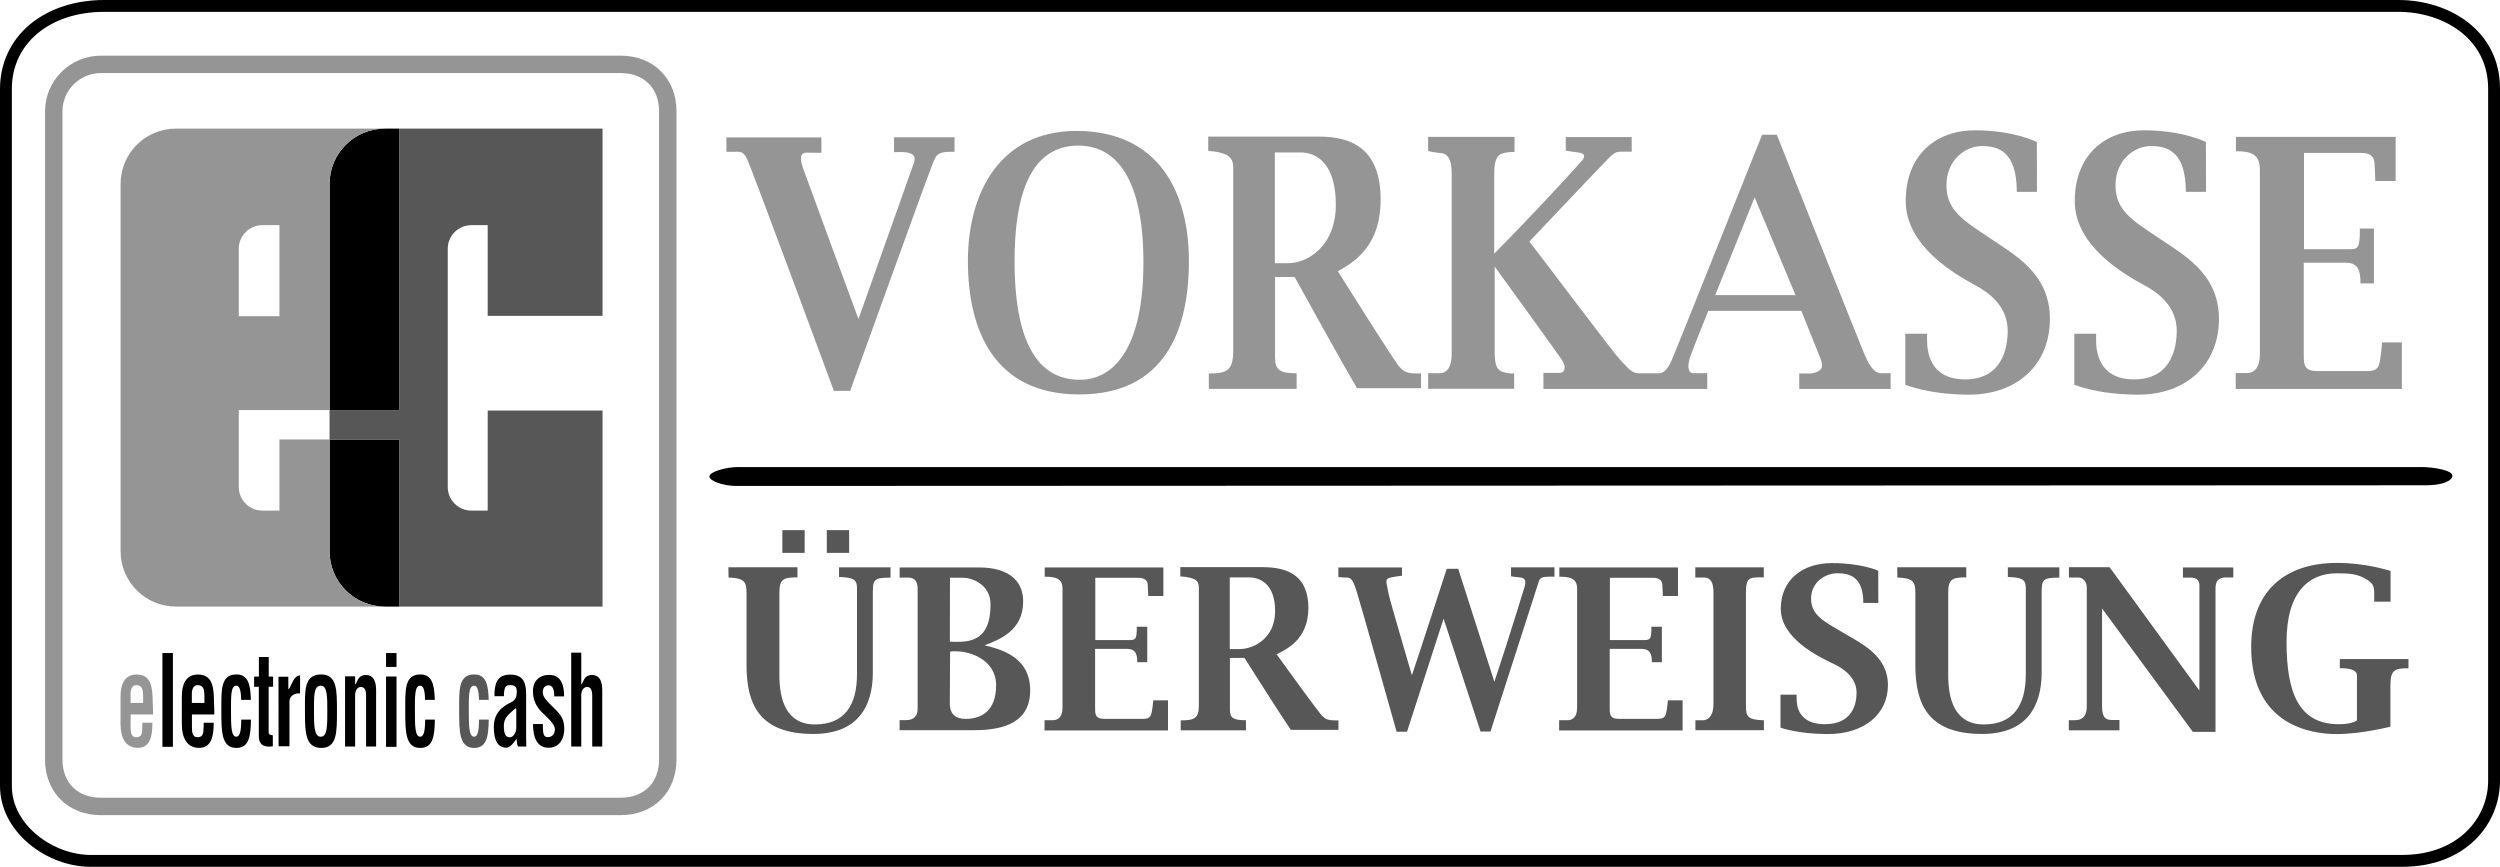
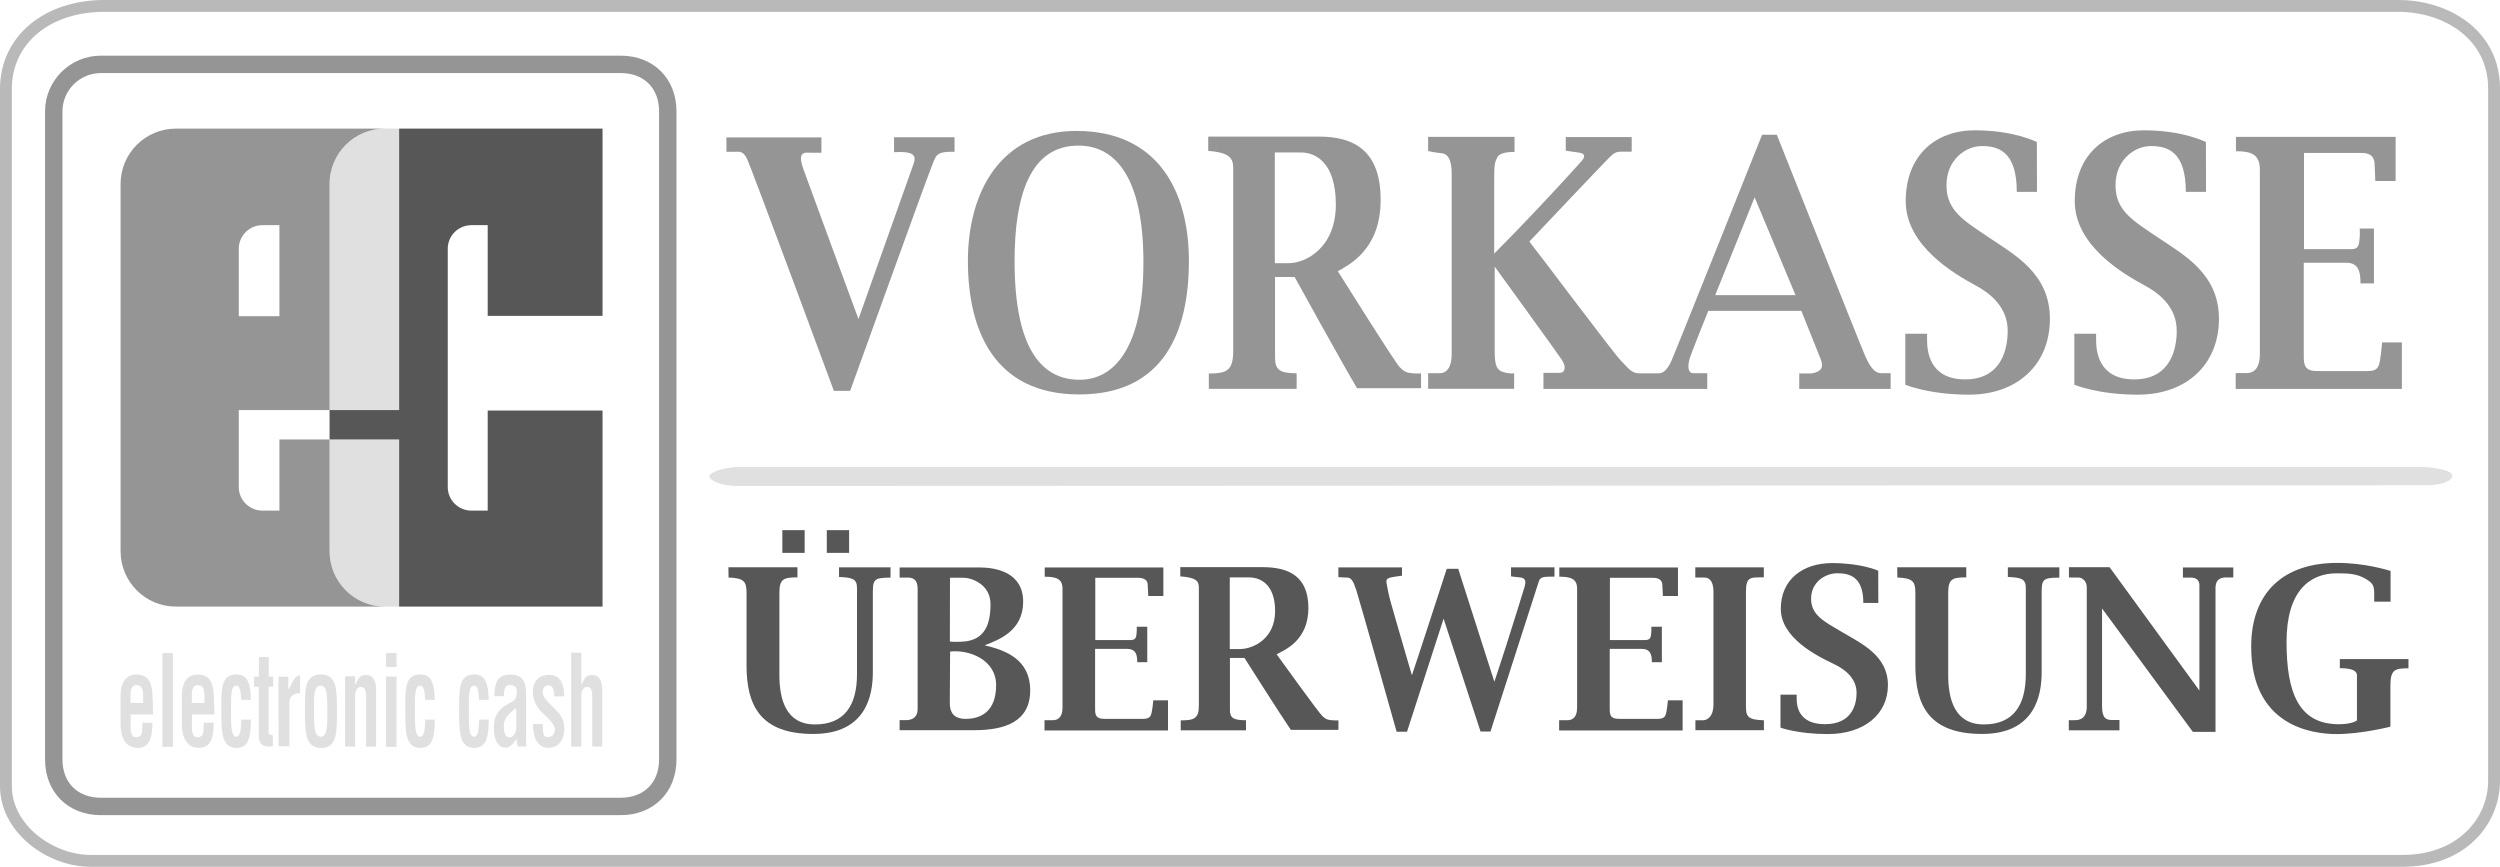
<svg xmlns="http://www.w3.org/2000/svg" version="1.1" id="Layer_1" x="0px" y="0px" width="1686.708px" height="584.813px" viewBox="0 0 1686.708 584.813" enable-background="new 0 0 1686.708 584.813" xml:space="preserve">
  <path display="none" fill="#F2F3F6" d="M1682.708,1360.767c0,28.121-22.379,54.075-62.016,54.075H61.225  C33.2,1414.842,4,1392.731,4,1364.331V893.967c0-33.121,27.942-55.917,66.291-55.917h1547.86c31.432,0,64.557,18.75,64.557,55.75  V1360.767z" />
  <g>
    <g>
-       <path fill="#959595" d="M495.081,102.407c3.813,0,6.057-0.773,8.749,4.38c2.691,5.153,58.763,156.906,58.763,156.906h10.991    c0,0,51.362-142.476,54.727-150.723c3.365-8.244,2.692-10.819,15.7-10.563v-9.79h-40.822c0,0,0,3.605,0,10.048    c13.01-0.773,15.252,2.062,13.235,7.729c-2.019,5.668-37.233,104.861-37.233,104.861s-32.517-88.224-37.134-101.06    c-4.617-12.836,1.458-11.164,5.103-11.164c3.644,0,7.042,0,7.042,0V92.708h-64.126l0.074,9.696    C490.147,102.407,491.268,102.407,495.081,102.407z" />
-       <path fill="#959595" d="M728.117,266.118c57.329,0,74.013-42.667,74.013-89.972c0-47.304-20.993-87.807-75.898-87.807    c-51.137,0-73.208,41.124-73.208,87.807C653.025,222.832,670.789,266.118,728.117,266.118z M727.579,98.234    c26.108,0,43.87,23.188,43.87,78.84c0,55.648-18.571,79.146-43.063,79.146c-24.49,0-43.87-19.166-43.87-80.076    C684.515,131.934,695.011,98.234,727.579,98.234z" />
-       <path fill="#959595" d="M832.035,113.708c0,6.821,0,109.295,0,122.782c0,13.488-4.184,15.503-16.465,15.503v10.387h59.245    c0,0,0-4.651,0-10.542c-11.2,0-14.574-2.167-14.574-10.696c0-8.528,0-54.261,0-54.261h13.224c0,0,32.119,58.291,42.106,75.034    h43.185c0,0,0-4.961,0-9.922c-9.985,0.156-11.198-1.085-14.438-4.343c-3.24-3.254-36.98-57.207-41.701-64.646    c7.691-4.496,28.88-14.575,28.88-48.217c0-33.642-18.485-42.631-41.564-42.631c-23.076,0-74.765,0-74.765,0v9.613    C830.011,103.011,832.035,106.886,832.035,113.708z M860.106,102.857c0,0,7.962,0,17.544,0c9.581,0,23.616,6.354,23.616,35.191    c0,28.834-19.974,39.528-31.984,39.528c-6.073,0-9.176,0-9.176,0V102.857z" />
-       <path fill="#959595" d="M1021.569,251.876c0,0-2.691,0.58-7.654-0.966c-4.963-1.546-5.468-6.569-5.468-14.687    c0-8.115,0-56.331,0-56.331s43.399,59.81,45.17,62.708c1.763,2.899,2.352,4.541,1.932,6.376c-0.419,1.836-1.092,2.609-4.372,2.609    s-9.842,0-9.842,0v10.821h110.519V251.78c0,0-5.975,0-9.508,0c-3.53,0-4.119-4.832-1.936-11.208    c1.583-4.604,12.114-30.82,12.114-30.82h62.828c0,0,10.008,25.119,11.773,29.371c1.767,4.252,2.524,6.185,1.935,8.792    c-0.588,2.61-5.383,4.058-7.735,4.058c-2.355,0-7.403,0-7.403,0v10.435h61.654V251.78c0,0-2.86,0-6.478,0    s-6.896-2.996-10.596-11.401c-3.701-8.404-59.716-149.47-59.716-149.47h-9.927c0,0-58.536,146.764-61.228,152.658    c-2.691,5.894-5.471,8.309-8.58,8.309c-3.112,0-7.904,0-13.207,0c-5.3,0-7.57-3.963-12.194-8.502    c-4.63-4.543-55.513-72.565-61.822-80.388c0,0,51.474-54.396,54.42-57.198c2.944-2.801,4.457-3.478,7.822-3.478    c3.363,0,6.813,0,6.813,0v-9.855h-44.495v9.182c0,0,4.631,0.827,8.496,1.256c4.859,0.538,4.541,2.899,2.523,5.411    c-1.036,1.287-15.11,16.724-29.339,31.813c-13.554,14.375-27.249,28.398-29.96,30.988c0,0,0-40.482,0-50.53    c0-10.048,0.505-11.307,2.188-14.592c1.683-3.286,8.664-3.479,11.524-3.479V92.359h-58.288v9.564c0,0,5.111,1.137,8.495,1.353    c4.543,0.292,7.401,3.77,7.401,13.913c0,10.146,0,110.338,0,121.449c0,11.115-4.794,13.141-7.823,13.141c-3.024,0-8.07,0-8.07,0    v10.534h58.032V251.876L1021.569,251.876z M1183.813,133.133l27.588,65.99h-54.165L1183.813,133.133z" />
-       <path fill="#959595" d="M1383.037,215.128c0-30.661-23.941-43.255-40.931-54.751c-16.99-11.499-28.851-18.068-28.851-35.363    c0-17.294,12.954-26.471,23.803-26.471c10.852,0,23.637,3.285,23.637,30.916h13.625l-0.086-33.62c0,0-15.139-7.922-41.887-7.922    c-26.741,0-46.591,17.197-46.591,47.726c0,30.531,33.357,49.469,47.601,57.197c14.242,7.73,21.195,18.037,21.195,30.403    c0,12.368-4.262,32.722-28.706,32.722c-24.446,0-25.679-19.581-25.679-26.667v-4.122h-14.692v34.396c0,0,15.813,6.7,42.95,6.7    C1361.281,266.271,1383.037,245.788,1383.037,215.128z" />
-       <path fill="#959595" d="M1497.088,215.128c0-30.661-23.942-43.255-40.935-54.751c-16.989-11.499-28.847-18.068-28.847-35.363    c0-17.294,12.952-26.471,23.802-26.471c10.852,0,23.639,3.285,23.639,30.916h13.625l-0.085-33.62c0,0-15.139-7.922-41.886-7.922    s-46.597,17.197-46.597,47.726c0,30.531,33.364,49.469,47.606,57.197c14.242,7.73,21.194,18.037,21.194,30.403    c0,12.368-4.261,32.722-28.708,32.722c-24.449,0-25.683-19.581-25.683-26.667v-4.122h-14.691v34.396c0,0,15.814,6.7,42.953,6.7    C1475.333,266.271,1497.088,245.788,1497.088,215.128z" />
-       <path fill="#959595" d="M1620.503,231.007h-13.375c0,0-0.42,6.183-1.262,11.401c-0.841,5.216-1.77,7.922-8.24,7.922    c-6.48,0-25.233,0-34.654,0c-9.42,0-8.664-5.796-8.664-13.626c0-7.826,0-59.42,0-59.42s20.44,0,28.763,0    c8.328,0,9.506,6.184,9.506,13.913h9.084v-37.005h-9.589c0,0,0.337,4.156-0.337,9.182c-0.673,5.025-3.786,4.735-6.729,4.735    c-2.944,0-30.529,0-30.529,0v-64.925c0,0,32.97,0,39.025,0c6.057,0,8.412,2.996,8.577,7.151c0.168,4.154,0.504,9.951,0.504,11.784    h13.712V92.362h-107.742v9.662c10.347,0,16.148,2.126,16.148,12.464c0,10.341,0,113.43,0,124.348    c0,10.92-5.216,12.853-8.578,12.853c-3.364,0-6.056,0-7.738,0v10.725H1620.5v-31.402h0.003V231.007z" />
+       <path fill="#959595" d="M495.081,102.406c3.813,0,6.057-0.772,8.749,4.381c2.69,5.152,58.763,156.905,58.763,156.905h10.991    c0,0,51.362-142.476,54.728-150.723c3.364-8.244,2.691-10.819,15.699-10.563v-9.789h-40.821c0,0,0,3.604,0,10.048    c13.01-0.773,15.252,2.062,13.234,7.729c-2.019,5.668-37.232,104.861-37.232,104.861s-32.518-88.225-37.135-101.061    c-4.616-12.836,1.458-11.164,5.104-11.164c3.644,0,7.042,0,7.042,0V92.708h-64.126l0.074,9.695    C490.147,102.406,491.268,102.406,495.081,102.406z" />
+       <path fill="#959595" d="M728.117,266.118c57.329,0,74.013-42.667,74.013-89.973c0-47.304-20.993-87.807-75.897-87.807    c-51.138,0-73.208,41.124-73.208,87.807C653.025,222.832,670.789,266.118,728.117,266.118z M727.579,98.234    c26.107,0,43.87,23.188,43.87,78.84c0,55.648-18.571,79.146-43.063,79.146c-24.49,0-43.87-19.166-43.87-80.076    C684.515,131.934,695.011,98.234,727.579,98.234z" />
+       <path fill="#959595" d="M832.035,113.708c0,6.82,0,109.295,0,122.781c0,13.488-4.185,15.504-16.465,15.504v10.387h59.245    c0,0,0-4.651,0-10.542c-11.199,0-14.574-2.167-14.574-10.696c0-8.528,0-54.261,0-54.261h13.225c0,0,32.119,58.291,42.105,75.034    h43.186c0,0,0-4.961,0-9.922c-9.986,0.155-11.199-1.085-14.438-4.344c-3.24-3.254-36.98-57.207-41.701-64.646    c7.689-4.496,28.879-14.575,28.879-48.217c0-33.643-18.484-42.632-41.564-42.632c-23.074,0-74.764,0-74.764,0v9.613    C830.011,103.011,832.035,106.886,832.035,113.708z M860.106,102.857c0,0,7.963,0,17.545,0c9.58,0,23.615,6.354,23.615,35.191    c0,28.834-19.975,39.528-31.984,39.528c-6.072,0-9.176,0-9.176,0V102.857z" />
+       <path fill="#959595" d="M1021.569,251.876c0,0-2.691,0.58-7.654-0.966c-4.963-1.547-5.467-6.569-5.467-14.688    c0-8.115,0-56.331,0-56.331s43.398,59.811,45.17,62.708c1.762,2.899,2.352,4.541,1.932,6.376c-0.42,1.836-1.092,2.609-4.373,2.609    c-3.279,0-9.842,0-9.842,0v10.82h110.52V251.78c0,0-5.975,0-9.508,0c-3.531,0-4.119-4.832-1.936-11.208    c1.582-4.604,12.113-30.819,12.113-30.819h62.828c0,0,10.008,25.119,11.773,29.371s2.523,6.185,1.934,8.792    c-0.588,2.609-5.383,4.058-7.734,4.058c-2.355,0-7.402,0-7.402,0v10.435h61.654V251.78c0,0-2.861,0-6.479,0    c-3.619,0-6.896-2.995-10.596-11.4c-3.701-8.404-59.717-149.47-59.717-149.47h-9.926c0,0-58.537,146.764-61.229,152.657    c-2.691,5.895-5.471,8.31-8.58,8.31c-3.111,0-7.904,0-13.207,0c-5.301,0-7.57-3.963-12.193-8.502    c-4.631-4.543-55.514-72.565-61.822-80.389c0,0,51.473-54.396,54.42-57.197c2.943-2.802,4.457-3.479,7.822-3.479    c3.363,0,6.813,0,6.813,0v-9.854h-44.496v9.182c0,0,4.633,0.827,8.496,1.256c4.859,0.538,4.541,2.899,2.523,5.411    c-1.035,1.287-15.109,16.724-29.338,31.813c-13.555,14.375-27.25,28.397-29.961,30.987c0,0,0-40.481,0-50.529    c0-10.049,0.506-11.308,2.188-14.593c1.684-3.286,8.664-3.479,11.525-3.479V92.359h-58.289v9.564c0,0,5.111,1.137,8.496,1.353    c4.543,0.292,7.4,3.771,7.4,13.913c0,10.146,0,110.338,0,121.449c0,11.115-4.795,13.141-7.822,13.141c-3.025,0-8.07,0-8.07,0    v10.534h58.031v-10.437H1021.569z M1183.813,133.133l27.588,65.99h-54.164L1183.813,133.133z" />
+       <path fill="#959595" d="M1383.038,215.128c0-30.661-23.941-43.255-40.932-54.751c-16.99-11.499-28.852-18.068-28.852-35.363    c0-17.294,12.955-26.471,23.803-26.471c10.854,0,23.639,3.285,23.639,30.916h13.625l-0.088-33.62c0,0-15.139-7.922-41.887-7.922    c-26.74,0-46.59,17.196-46.59,47.726c0,30.531,33.357,49.469,47.6,57.197c14.242,7.729,21.195,18.037,21.195,30.403    c0,12.367-4.262,32.722-28.705,32.722c-24.447,0-25.68-19.581-25.68-26.667v-4.122h-14.691v34.396c0,0,15.813,6.7,42.949,6.7    C1361.282,266.271,1383.038,245.788,1383.038,215.128z" />
+       <path fill="#959595" d="M1497.088,215.128c0-30.661-23.943-43.255-40.936-54.751c-16.988-11.499-28.848-18.068-28.848-35.363    c0-17.294,12.953-26.471,23.803-26.471c10.852,0,23.639,3.285,23.639,30.916h13.625l-0.084-33.62c0,0-15.141-7.922-41.887-7.922    s-46.598,17.196-46.598,47.726c0,30.531,33.365,49.469,47.607,57.197c14.24,7.729,21.193,18.037,21.193,30.403    c0,12.367-4.262,32.722-28.709,32.722s-25.682-19.581-25.682-26.667v-4.122h-14.691v34.396c0,0,15.814,6.7,42.953,6.7    C1475.333,266.271,1497.088,245.788,1497.088,215.128z" />
+       <path fill="#959595" d="M1620.502,231.007h-13.375c0,0-0.42,6.183-1.262,11.401c-0.84,5.216-1.77,7.922-8.24,7.922    c-6.479,0-25.232,0-34.654,0c-9.42,0-8.664-5.796-8.664-13.626c0-7.826,0-59.42,0-59.42s20.441,0,28.764,0    c8.328,0,9.506,6.184,9.506,13.912h9.084v-37.005h-9.588c0,0,0.336,4.156-0.338,9.183c-0.674,5.024-3.785,4.734-6.729,4.734    c-2.945,0-30.529,0-30.529,0v-64.925c0,0,32.971,0,39.025,0c6.057,0,8.412,2.996,8.576,7.151    c0.168,4.153,0.504,9.951,0.504,11.784h13.713V92.362h-107.742v9.662c10.348,0,16.148,2.126,16.148,12.464    c0,10.342,0,113.431,0,124.349c0,10.92-5.217,12.853-8.578,12.853c-3.365,0-6.057,0-7.738,0v10.726H1620.5v-31.402h0.002V231.007z    " />
    </g>
    <g>
-       <path fill="#575757" d="M892.278,483.221c-2.406-2.106-27.477-37.001-30.984-41.813c5.717-2.908,21.459-9.428,21.459-31.187    s-13.738-27.575-30.883-27.575c-17.147,0-55.55,0-55.55,0v6.22c11.028,0.802,12.532,3.309,12.532,7.721s0,70.689,0,79.415    c0,8.724-3.106,10.025-12.231,10.025v6.718h44.019c0,0,0-3.008,0-6.816c-8.32,0-10.829-1.404-10.829-6.919    c0-5.517,0-35.095,0-35.095h9.827c0,0,23.866,37.7,31.286,48.529h32.086c0,0,0-3.209,0-6.417    C895.586,486.128,894.684,485.324,892.278,483.221z M836.527,437.897c-4.514,0-6.818,0-6.818,0v-48.331c0,0,5.916,0,13.035,0    c7.12,0,17.547,4.111,17.547,22.764C860.292,430.979,845.452,437.897,836.527,437.897z" />
+       <path fill="#575757" d="M892.278,483.221c-2.406-2.106-27.477-37.001-30.984-41.813c5.717-2.907,21.459-9.428,21.459-31.187    s-13.738-27.575-30.883-27.575c-17.147,0-55.549,0-55.549,0v6.221c11.027,0.802,12.531,3.309,12.531,7.721s0,70.688,0,79.415    c0,8.724-3.105,10.024-12.23,10.024v6.718h44.019c0,0,0-3.008,0-6.815c-8.319,0-10.829-1.404-10.829-6.919    c0-5.518,0-35.096,0-35.096h9.827c0,0,23.867,37.7,31.287,48.529h32.086c0,0,0-3.209,0-6.417    C895.586,486.128,894.684,485.323,892.278,483.221z M836.527,437.897c-4.515,0-6.818,0-6.818,0v-48.331c0,0,5.916,0,13.035,0    c7.12,0,17.547,4.111,17.547,22.765C860.292,430.979,845.452,437.897,836.527,437.897z" />
      <path fill="#575757" d="M1243.34,426.771c-12.623-7.437-21.434-11.686-21.434-22.872c0-11.186,9.623-17.123,17.686-17.123    s17.561,2.125,17.561,19.998h10.125l-0.064-21.748c0,0-11.25-5.124-31.121-5.124c-19.873,0-34.621,11.124-34.621,30.871    c0,19.748,24.789,31.996,35.371,36.995c10.582,5,15.748,11.666,15.748,19.665s-3.166,21.163-21.332,21.163    c-18.164,0-19.08-12.665-19.08-17.247v-2.667h-10.916v22.248c0,0,11.75,4.332,31.914,4.332c24.412,0,40.578-13.248,40.578-33.079    S1255.963,434.208,1243.34,426.771z" />
-       <path fill="#575757" d="M777.156,479.894c-0.625,3.374-1.313,5.124-6.124,5.124c-4.813,0-18.748,0-25.747,0    c-7,0-6.438-3.749-6.438-8.813c0-5.062,0-38.433,0-38.433s15.188,0,21.373,0c6.188,0,7.063,4,7.063,8.999h6.749v-23.935h-7.124    c0,0,0.25,2.688-0.25,5.937c-0.5,3.25-2.813,3.063-4.999,3.063c-2.188,0-22.687,0-22.687,0v-41.995c0,0,24.497,0,28.997,0    s6.249,1.938,6.374,4.625c0.125,2.687,0.375,6.437,0.375,7.624h10.188v-19.248h-80.054v6.249c7.688,0,12,1.375,12,8.062    c0,6.688,0,73.366,0,80.429s-3.875,8.313-6.375,8.313s-4.5,0-5.75,0v6.938h83.304v-20.311h-9.938    C778.094,472.52,777.781,476.519,777.156,479.894z" />
-       <path fill="#575757" d="M1124.362,479.894c-0.625,3.374-1.313,5.124-6.123,5.124c-4.813,0-18.748,0-25.748,0    c-6.998,0-6.438-3.749-6.438-8.813c0-5.062,0-38.433,0-38.433s15.188,0,21.371,0c6.189,0,7.064,4,7.064,8.999h6.748v-23.935    h-7.123c0,0,0.25,2.688-0.25,5.937c-0.5,3.25-2.814,3.063-5,3.063c-2.189,0-22.686,0-22.686,0v-41.995c0,0,24.496,0,28.996,0    s6.248,1.938,6.373,4.625c0.125,2.687,0.375,6.437,0.375,7.624h10.188v-19.248h-80.055v6.249c7.688,0,11.998,1.375,11.998,8.062    c0,6.688,0,73.366,0,80.429s-3.875,8.313-6.373,8.313c-2.5,0-4.5,0-5.75,0v6.938h83.305v-20.311h-9.938    C1125.299,472.52,1124.987,476.519,1124.362,479.894z" />
+       <path fill="#575757" d="M777.156,479.894c-0.625,3.374-1.313,5.124-6.124,5.124c-4.813,0-18.748,0-25.747,0    c-7,0-6.438-3.749-6.438-8.813c0-5.062,0-38.433,0-38.433s15.188,0,21.373,0c6.188,0,7.063,4,7.063,8.999h6.749v-23.935h-7.124    c0,0,0.25,2.688-0.25,5.937c-0.5,3.25-2.813,3.063-4.999,3.063c-2.188,0-22.688,0-22.688,0v-41.995c0,0,24.497,0,28.997,0    s6.249,1.938,6.374,4.625c0.125,2.687,0.375,6.437,0.375,7.624h10.188v-19.248h-80.055v6.249c7.688,0,12,1.375,12,8.062    c0,6.688,0,73.366,0,80.429c0,7.063-3.875,8.313-6.375,8.313s-4.5,0-5.75,0v6.938h83.305v-20.312h-9.938    C778.094,472.52,777.781,476.519,777.156,479.894z" />
+       <path fill="#575757" d="M1124.362,479.894c-0.625,3.374-1.313,5.124-6.123,5.124c-4.813,0-18.748,0-25.748,0    c-6.998,0-6.438-3.749-6.438-8.813c0-5.062,0-38.433,0-38.433s15.188,0,21.371,0c6.189,0,7.064,4,7.064,8.999h6.748v-23.935    h-7.123c0,0,0.25,2.688-0.25,5.937c-0.5,3.25-2.814,3.063-5,3.063c-2.189,0-22.688,0-22.688,0v-41.995c0,0,24.496,0,28.996,0    s6.248,1.938,6.373,4.625c0.125,2.687,0.375,6.437,0.375,7.624h10.188v-19.248h-80.055v6.249c7.689,0,11.998,1.375,11.998,8.062    c0,6.688,0,73.366,0,80.429c0,7.063-3.875,8.313-6.373,8.313c-2.5,0-4.5,0-5.75,0v6.938h83.305v-20.312h-9.938    C1125.299,472.52,1124.987,476.519,1124.362,479.894z" />
      <rect x="527.831" y="357.68" fill="#575757" width="15.058" height="15.334" />
      <rect x="557.827" y="357.68" fill="#575757" width="15.058" height="15.334" />
-       <path fill="#575757" d="M566.078,389.276c8.937,0.375,12.124,1.25,12.124,7.374s0,36.745,0,58.118    c0,21.372-8.624,33.995-28.372,33.995s-23.985-17.229-23.985-33.317s0-46.049,0-55.405c0-9.358,2.626-10.503,12.188-10.503v-6.802    h-46.59c0,0,0.093,3.757,0.093,6.897c10.284,0.428,12.141,2.57,12.141,10.284c0,7.713,0,22.14,0,48.994    c0,26.854,9.144,46.277,44.994,46.277c35.854,0,40.218-26.282,40.218-41.566c0-15.281,0-42.102,0-52.286    c0-10.188,0.125-11.623,11.938-11.623v-6.938h-34.746C566.078,382.777,566.078,385.714,566.078,389.276z" />
-       <path fill="#575757" d="M664.315,435.396c9.499-3.75,25.995-9.624,25.995-29.496c0-19.873-18.638-23.054-29.433-23.054    s-53.907,0-53.907,0l-0.022,6.847c0,0,1,0,5.749,0s6.416,2.834,6.416,7.833s0,73.657,0,80.74c0,7.082-5.583,7.582-7.666,7.582    s-4.5,0-4.5,0v6.791c0,0,29.371,0,50.369,0c20.997,0,37.745-5.875,37.745-26.872S678.313,438.646,664.315,435.396z     M640.943,389.776c0,0,3.25,0,8.916,0s18.415,4.416,18.415,17.831s-3.667,24.58-19.165,25.33    c-5.742,0.278-8.249-0.083-8.249-0.083L640.943,389.776z M651.442,485.015c-6.374,0-10.624-2.75-10.624-10.749    s0.208-34.662,0.208-34.662c12.707-1.5,31.038,5.416,31.038,22.664C672.064,480.015,661.816,485.015,651.442,485.015z" />
-       <path fill="#575757" d="M1019.459,388.839c0,0,2.436,0.438,6.186,0.75c3.75,0.312,3.939,2.938,3,6.187    c-0.52,1.807-6.701,21.834-12.15,38.901c-4.365,13.667-8.283,25.276-8.283,25.276l-24.371-76.178h-7.75    c0,0-20.559,63.367-23.496,71.803c0,0-5.539-18.726-10.193-34.955c-2.77-9.652-5.348-18.422-5.93-21.85    c-1.563-9.187-3.313-8.562,9.438-10.374v-5.562h-42.934v6.499c0,0,3.375,0.375,6,0.375c2.623,0,3.998,2.063,6.123,8.562    s27.184,95.425,27.184,95.425h7l24.684-76.303l24.938,76.179h6.686c0,0,31.996-99.551,32.746-101.675    c0.75-2.125,2.75-2.813,6.439-2.813c3.688,0,4,0,4,0v-6.313h-29.311v6.063h-0.004V388.839z" />
-       <path fill="#575757" d="M1177.958,476.164c0-6.896,0-65.231,0-76.125c0-10.896,2.385-10.507,12.055-10.507v-6.77h-46.219v6.896    c0,0,1.934,0,6.189,0c4.254,0,6.059,3.866,6.059,9.669c0,5.802,0,68.454,0,76.125c0,7.673-3.867,10.509-7.154,10.509    s-2.898,0-5.027,0v6.703h46.221c0,0,0-2.9,0-6.703C1178.731,485.704,1177.958,483.063,1177.958,476.164z" />
-       <path fill="#575757" d="M1354.659,389.276c8.936,0.375,12.123,1.25,12.123,7.374s0,36.745,0,58.118    c0,21.372-8.623,33.995-28.371,33.995s-23.986-17.229-23.986-33.317s0-46.049,0-55.405c0-9.358,2.627-10.503,12.189-10.503v-6.802    h-46.59c0,0,0.092,3.757,0.092,6.897c10.285,0.428,12.141,2.57,12.141,10.284c0,7.713,0,22.14,0,48.994    c0,26.854,9.145,46.277,44.996,46.277s40.217-26.282,40.217-41.566c0-15.281,0-42.102,0-52.286    c0-10.188,0.125-11.623,11.939-11.623v-6.938h-34.746C1354.659,382.777,1354.659,385.714,1354.659,389.276z" />
-       <path fill="#575757" d="M1472.776,389.714c0,0,1.813,0,5.5,0s5.625,1.938,5.625,5.187c0,3.25,0,70.991,0,70.991l-60.594-83.203    h-27.42v6.934c0,0,4.271,0.029,6.521,0.029s5.5,2.188,5.5,6.624c0,4.438,0,72.616,0,80.365s-4.313,9.249-7.813,9.249    s-4.313,0-4.313,0v6.874h34.184v-6.999c0,0-1,0-4.873,0c-3.875,0-6.875-0.875-6.875-9.249s0-65.992,0-65.992l61.242,83.239h15.311    c0,0,0-90.051,0-96.862c0-6.811,4.313-7.312,7.563-7.312c3.248,0,4.436,0,4.436,0v-6.749h-33.994V389.714L1472.776,389.714z" />
-       <path fill="#575757" d="M1578.639,450.831c5.123,0,11.563,0.563,11.563,4.937c0,4.375,0,30.247,0,30.247s-2.803,2.604-12.23,2.604    c-26.996,0-35.279-21.141-35.279-55.563c0-34.425,15.686-46.258,33.9-46.258c8.648,0,13.646,0.426,19.195,3.585    c5.063,2.883,6.047,4.711,6.047,9.984c0,5.271,0,5.554,0,5.554h11.039c0,0,0-16.873,0-20.74    c-2.672-0.703-17.248-5.404-36.045-5.404c-35.797,0-57.992,19.6-57.992,56.595c0,53.191,40.682,58.893,57.617,58.893    c16.934,0,36.309-4.999,36.309-4.999s0-16.498,0-27.437c0-10.936,2.748-11.936,12.188-11.936v-6.249h-46.309L1578.639,450.831    L1578.639,450.831z" />
+       <path fill="#575757" d="M566.078,389.276c8.937,0.375,12.124,1.25,12.124,7.374s0,36.745,0,58.118    c0,21.372-8.624,33.995-28.372,33.995s-23.985-17.229-23.985-33.317s0-46.049,0-55.404c0-9.358,2.626-10.503,12.188-10.503v-6.803    h-46.59c0,0,0.093,3.758,0.093,6.897c10.284,0.428,12.141,2.57,12.141,10.284c0,7.713,0,22.14,0,48.993    c0,26.854,9.145,46.277,44.994,46.277c35.854,0,40.218-26.282,40.218-41.566c0-15.28,0-42.102,0-52.285    c0-10.188,0.125-11.623,11.938-11.623v-6.938h-34.746C566.078,382.777,566.078,385.714,566.078,389.276z" />
+       <path fill="#575757" d="M664.315,435.396c9.499-3.75,25.994-9.624,25.994-29.496c0-19.873-18.638-23.054-29.433-23.054    s-53.907,0-53.907,0l-0.021,6.847c0,0,1,0,5.749,0s6.416,2.834,6.416,7.833s0,73.657,0,80.74c0,7.082-5.583,7.582-7.666,7.582    s-4.5,0-4.5,0v6.791c0,0,29.371,0,50.369,0c20.997,0,37.745-5.875,37.745-26.872S678.313,438.646,664.315,435.396z     M640.943,389.776c0,0,3.25,0,8.916,0s18.415,4.416,18.415,17.831s-3.667,24.58-19.165,25.33    c-5.742,0.278-8.249-0.083-8.249-0.083L640.943,389.776z M651.442,485.015c-6.374,0-10.624-2.75-10.624-10.749    s0.208-34.662,0.208-34.662c12.707-1.5,31.038,5.416,31.038,22.664C672.064,480.015,661.816,485.015,651.442,485.015z" />
+       <path fill="#575757" d="M1019.459,388.839c0,0,2.436,0.438,6.186,0.75c3.75,0.312,3.939,2.938,3,6.187    c-0.52,1.808-6.701,21.834-12.15,38.901c-4.365,13.667-8.283,25.275-8.283,25.275l-24.371-76.178h-7.75    c0,0-20.559,63.367-23.496,71.803c0,0-5.539-18.726-10.191-34.954c-2.771-9.652-5.35-18.422-5.932-21.851    c-1.563-9.187-3.313-8.562,9.439-10.374v-5.562h-42.936v6.499c0,0,3.375,0.375,6,0.375c2.623,0,3.998,2.063,6.123,8.562    s27.186,95.425,27.186,95.425h7l24.684-76.303l24.938,76.179h6.686c0,0,31.996-99.551,32.746-101.675    c0.75-2.125,2.75-2.813,6.439-2.813c3.688,0,4,0,4,0v-6.313h-29.311v6.063h-0.004v0.003H1019.459z" />
+       <path fill="#575757" d="M1177.958,476.163c0-6.896,0-65.23,0-76.124c0-10.896,2.385-10.507,12.055-10.507v-6.771h-46.219v6.896    c0,0,1.934,0,6.189,0c4.254,0,6.059,3.865,6.059,9.669c0,5.802,0,68.453,0,76.124c0,7.674-3.867,10.51-7.154,10.51    s-2.896,0-5.025,0v6.702h46.221c0,0,0-2.899,0-6.702C1178.731,485.703,1177.958,483.063,1177.958,476.163z" />
+       <path fill="#575757" d="M1354.659,389.276c8.936,0.375,12.123,1.25,12.123,7.374s0,36.745,0,58.118    c0,21.372-8.623,33.995-28.371,33.995s-23.986-17.229-23.986-33.317s0-46.049,0-55.404c0-9.358,2.627-10.503,12.189-10.503v-6.803    h-46.59c0,0,0.092,3.758,0.092,6.897c10.285,0.428,12.141,2.57,12.141,10.284c0,7.713,0,22.14,0,48.993    c0,26.854,9.146,46.277,44.996,46.277c35.852,0,40.217-26.282,40.217-41.566c0-15.28,0-42.102,0-52.285    c0-10.188,0.125-11.623,11.939-11.623v-6.938h-34.746C1354.659,382.777,1354.659,385.714,1354.659,389.276z" />
+       <path fill="#575757" d="M1472.776,389.714c0,0,1.813,0,5.5,0s5.625,1.938,5.625,5.187c0,3.25,0,70.991,0,70.991l-60.594-83.203    h-27.42v6.935c0,0,4.271,0.028,6.521,0.028s5.5,2.188,5.5,6.624c0,4.438,0,72.616,0,80.365s-4.314,9.249-7.814,9.249    s-4.313,0-4.313,0v6.874h34.184v-6.999c0,0-1,0-4.873,0c-3.875,0-6.875-0.875-6.875-9.249s0-65.992,0-65.992l61.242,83.239h15.311    c0,0,0-90.051,0-96.862c0-6.811,4.314-7.312,7.564-7.312c3.248,0,4.436,0,4.436,0v-6.749h-33.994V389.714L1472.776,389.714z" />
+       <path fill="#575757" d="M1578.639,450.83c5.123,0,11.563,0.563,11.563,4.938c0,4.375,0,30.247,0,30.247s-2.803,2.604-12.23,2.604    c-26.996,0-35.277-21.141-35.277-55.563c0-34.425,15.686-46.258,33.898-46.258c8.648,0,13.646,0.426,19.195,3.585    c5.063,2.883,6.047,4.711,6.047,9.984c0,5.271,0,5.554,0,5.554h11.039c0,0,0-16.873,0-20.74    c-2.672-0.703-17.248-5.404-36.045-5.404c-35.797,0-57.992,19.601-57.992,56.595c0,53.191,40.682,58.894,57.617,58.894    c16.934,0,36.309-4.999,36.309-4.999s0-16.498,0-27.438c0-10.936,2.748-11.936,12.189-11.936v-6.249h-46.311L1578.639,450.83    L1578.639,450.83z" />
    </g>
-     <path d="M1633.194,315.101c-8.748,0-1126.695,0-1135.075,0s-19.481,3.231-19.481,6.322c0,3.082,9.167,6.448,18.407,6.448   s1129.401-0.461,1139.899-0.461s17.623-2.875,17.623-6.505C1654.567,317.27,1641.944,315.101,1633.194,315.101z" />
+     <path fill="#E0E0E0" d="M1633.194,315.101c-8.748,0-1126.695,0-1135.075,0s-19.481,3.231-19.481,6.322   c0,3.082,9.167,6.448,18.407,6.448s1129.401-0.461,1139.899-0.461s17.623-2.875,17.623-6.506   C1654.567,317.27,1641.944,315.101,1633.194,315.101z" />
    <g>
-       <path fill="#959595" d="M92.074,455.093c-8.459,0-10.75,7.4-10.75,14.687s0,9.753,0,18.8c0,9.049,3.348,15.979,11.573,15.979    s9.928-7.402,9.928-16.92h-6.697c0,0-0.118,0.528-0.118,2.818c0,4.643-0.529,6.935-4.229,6.935c-3.701,0-3.643-4.641-3.643-6.875    c0-2.231,0-8.458,0-8.458h15.098c0,0,0.059-4.701-0.353-12.809C102.472,461.144,100.534,455.093,92.074,455.093z M96.539,474.243    H88.08c0,0,0-3.35,0-6.346c0-2.995,1.292-5.64,3.701-5.64c2.409,0,4.229,0.999,4.582,4.288    C96.715,469.838,96.539,474.243,96.539,474.243z" />
-       <path fill="#575757" d="M319.84,497.043c-3.52,0-3.541-7.619-3.541-17.221c0-9.6-0.267-17.218,3.541-17.218    c2.482,0,3.161,3.887,3.347,9.594h6.524c-0.256-10.021-1.699-17.166-9.755-17.166c-10.925,0-10.163,10.971-10.163,24.79    c0,13.822,0.06,24.793,10.163,24.793c8.566,0,9.655-8.08,9.791-19.104h-6.514C323.129,492.262,322.595,497.043,319.84,497.043z" />
+       <path fill="#E0E0E0" d="M92.074,455.093c-8.459,0-10.75,7.399-10.75,14.687s0,9.753,0,18.8c0,9.05,3.348,15.979,11.573,15.979    s9.928-7.402,9.928-16.92h-6.697c0,0-0.118,0.528-0.118,2.817c0,4.644-0.529,6.936-4.229,6.936c-3.701,0-3.643-4.641-3.643-6.875    c0-2.231,0-8.458,0-8.458h15.098c0,0,0.059-4.701-0.353-12.81C102.472,461.144,100.534,455.093,92.074,455.093z M96.539,474.242    H88.08c0,0,0-3.35,0-6.346c0-2.995,1.292-5.64,3.701-5.64c2.409,0,4.229,0.999,4.582,4.288    C96.715,469.838,96.539,474.242,96.539,474.242z" />
+       <path fill="#E0E0E0" d="M319.84,497.043c-3.52,0-3.541-7.619-3.541-17.222c0-9.6-0.267-17.218,3.541-17.218    c2.482,0,3.161,3.887,3.347,9.594h6.524c-0.256-10.021-1.699-17.166-9.755-17.166c-10.925,0-10.163,10.972-10.163,24.79    c0,13.822,0.06,24.793,10.163,24.793c8.566,0,9.655-8.08,9.791-19.104h-6.514C323.129,492.262,322.595,497.043,319.84,497.043z" />
      <g>
-         <path d="M399.324,455.42c-6.043,0-5.771,6.249-7.145,6.249v-21.335h-6.798v63.36h6.798c0,0-0.017-32.097-0.017-34.739     c0-2.642,1.351-5.463,3.819-5.463c2.468,0,3.583,1.765,3.583,5.874c0,4.113,0,34.311,0,34.311h6.762c0,0,0-33.149,0-37.891     C406.329,461.05,405.367,455.42,399.324,455.42z" />
-         <path d="M354.97,468.722c0-7.753-1.525-13.571-10.81-13.571s-10.575,6.815-10.575,14.57h6.404c0-6.403,1.292-7.521,4.404-7.521     c3.114,0,4.289,1.585,4.289,4.405s-0.646,5.229-2.818,6.64c-2.174,1.411-12.689,4.699-12.689,17.037     c0,12.336,4.817,14.157,8.342,14.157c3.525,0,6.168-5.347,7.052-5.933c0,1.409,0.409,5.169,1.175,5.169c0.764,0,5.405,0,5.405,0     s-0.178-1.585-0.178-4.644C354.97,495.981,354.97,476.477,354.97,468.722z M348.332,491.28c0,2.646-1.821,6.17-4.465,6.17     c-2.646,0-3.938-2.292-3.938-7.58c0-5.283,2.585-7.226,6.697-11.043c0.702-0.65,1.704-1.47,1.704-0.116     C348.332,480.061,348.332,488.638,348.332,491.28z" />
-         <path d="M366.191,467.194c0-3.289,1.645-4.814,3.817-4.814s3.938,1.406,3.938,7.46c0,0,3.816,0,6.639,0     c0-10.928-4.171-14.512-10.281-14.512c-6.108,0-10.751,3.994-10.751,10.928s2.997,11.278,6.347,14.568     c3.349,3.289,8.46,7.696,8.46,11.104s-1.821,5.402-4.817,5.402s-3.29-2.584-3.29-8.811h-6.638     c0,9.104,2.818,15.979,10.457,15.979c7.637,0,10.633-6.521,10.633-12.57s-1.704-9.046-6.521-13.806     C369.363,473.362,366.191,470.484,366.191,467.194z" />
+         <path fill="#E0E0E0" d="M399.324,455.42c-6.043,0-5.771,6.249-7.146,6.249v-21.335h-6.798v63.359h6.798     c0,0-0.017-32.097-0.017-34.739c0-2.642,1.351-5.463,3.819-5.463c2.468,0,3.583,1.766,3.583,5.874c0,4.113,0,34.312,0,34.312     h6.762c0,0,0-33.149,0-37.892C406.329,461.05,405.367,455.42,399.324,455.42z" />
+         <path fill="#E0E0E0" d="M354.97,468.722c0-7.753-1.524-13.571-10.81-13.571s-10.575,6.815-10.575,14.57h6.404     c0-6.403,1.292-7.521,4.403-7.521c3.114,0,4.289,1.585,4.289,4.405s-0.646,5.229-2.817,6.64     c-2.174,1.411-12.689,4.699-12.689,17.037c0,12.336,4.817,14.157,8.342,14.157c3.525,0,6.168-5.347,7.053-5.933     c0,1.408,0.408,5.169,1.175,5.169c0.764,0,5.405,0,5.405,0s-0.179-1.585-0.179-4.645     C354.97,495.981,354.97,476.477,354.97,468.722z M348.332,491.28c0,2.646-1.821,6.17-4.465,6.17c-2.646,0-3.938-2.292-3.938-7.58     c0-5.282,2.585-7.226,6.697-11.043c0.702-0.649,1.704-1.47,1.704-0.115C348.332,480.061,348.332,488.638,348.332,491.28z" />
+         <path fill="#E0E0E0" d="M366.191,467.194c0-3.289,1.645-4.813,3.816-4.813s3.938,1.405,3.938,7.46c0,0,3.815,0,6.639,0     c0-10.929-4.171-14.513-10.281-14.513c-6.107,0-10.751,3.994-10.751,10.929c0,6.934,2.997,11.277,6.348,14.567     c3.349,3.289,8.46,7.696,8.46,11.104s-1.821,5.401-4.817,5.401s-3.29-2.584-3.29-8.811h-6.638     c0,9.104,2.817,15.979,10.457,15.979c7.637,0,10.633-6.521,10.633-12.569s-1.704-9.046-6.521-13.807     C369.363,473.362,366.191,470.484,366.191,467.194z" />
      </g>
      <g>
-         <path d="M133.432,455.093c-8.46,0-10.75,7.4-10.75,14.687s0,9.753,0,18.8c0,9.049,3.348,15.979,11.573,15.979     s9.929-7.402,9.929-16.92h-6.697c0,0-0.118,0.528-0.118,2.818c0,4.643-0.529,6.935-4.229,6.935c-3.702,0-3.643-4.641-3.643-6.875     c0-2.231,0-8.458,0-8.458h15.098c0,0,0.059-4.701-0.353-12.809C143.831,461.144,141.892,455.093,133.432,455.093z      M137.897,474.243h-8.46c0,0,0-3.35,0-6.346c0-2.995,1.293-5.64,3.702-5.64c2.409,0,4.229,0.999,4.582,4.288     C138.073,469.838,137.897,474.243,137.897,474.243z" />
-         <path d="M159.401,497.043c-3.521,0-3.542-7.619-3.542-17.221c0-9.6-0.266-17.218,3.542-17.218c2.482,0,3.16,3.887,3.346,9.594     h6.524c-0.256-10.021-1.698-17.166-9.755-17.166c-10.925,0-10.164,10.971-10.164,24.79c0,13.822,0.061,24.793,10.164,24.793     c8.568,0,9.655-8.08,9.792-19.104h-6.514C162.69,492.262,162.156,497.043,159.401,497.043z" />
-         <path d="M181.312,443.282h-6.638v13.22h-3.231v6.871h3.172c0,0,0,25.439,0,33.253c0,7.813,6.228,7.345,9.458,6.875v-7.402     c-1.527-0.294-2.82-0.294-2.82-1.998c0-1.702,0-30.783,0-30.783h2.996v-6.813h-2.938L181.312,443.282L181.312,443.282z" />
-         <path d="M196.997,460.85c-0.999,2.174-1.88,4.172-2.467,4.172v-8.461h-6.638l0.059,46.941h7.343c0,0,0-26.438,0-30.314     s3.936-5.757,7.167-5.347c0,0,0-7.521,0-12.16C199.758,455.681,197.996,458.676,196.997,460.85z" />
-         <path d="M216.733,455.032c-11.805,0-10.983,10.971-10.983,24.79c0,13.822,0.066,24.793,10.983,24.793     c10.791,0,10.604-10.971,10.604-24.793C227.337,466.003,227.524,455.032,216.733,455.032z M216.415,497.043     c-4.543,0-4.571-7.619-4.571-17.221c0-9.6-0.342-17.218,4.571-17.218c4.491,0,4.412,7.618,4.412,17.218     C220.827,489.424,220.906,497.043,216.415,497.043z" />
-         <path d="M283.476,497.043c-3.52,0-3.542-7.619-3.542-17.221c0-9.6-0.265-17.218,3.542-17.218c2.482,0,3.161,3.887,3.347,9.594     h6.523c-0.256-10.021-1.698-17.166-9.755-17.166c-10.925,0-10.163,10.971-10.163,24.79c0,13.822,0.06,24.793,10.163,24.793     c8.568,0,9.655-8.08,9.791-19.104h-6.514C286.765,492.262,286.231,497.043,283.476,497.043z" />
-         <path d="M246.749,455.42c-6.043,0-5.769,6.249-7.143,6.249v-5.357h-6.798v47.385h6.798c0,0-0.017-32.097-0.017-34.737     c0-2.644,1.351-5.465,3.819-5.465c2.467,0,3.584,1.765,3.584,5.874c0,4.113,0,34.311,0,34.311h6.762c0,0,0-33.149,0-37.891     C253.754,461.05,252.792,455.42,246.749,455.42z" />
-         <rect x="109.587" y="440.601" width="7.064" height="63.278" />
-         <rect x="260.451" y="440.601" width="7.065" height="9.366" />
-         <rect x="260.451" y="456.427" width="7.065" height="47.452" />
+         <path fill="#E0E0E0" d="M133.432,455.093c-8.46,0-10.75,7.399-10.75,14.687s0,9.753,0,18.8c0,9.05,3.348,15.979,11.573,15.979     s9.929-7.402,9.929-16.92h-6.697c0,0-0.118,0.528-0.118,2.817c0,4.644-0.529,6.936-4.229,6.936c-3.702,0-3.643-4.641-3.643-6.875     c0-2.231,0-8.458,0-8.458h15.098c0,0,0.059-4.701-0.353-12.81C143.831,461.144,141.892,455.093,133.432,455.093z      M137.897,474.242h-8.46c0,0,0-3.35,0-6.346c0-2.995,1.293-5.64,3.702-5.64c2.409,0,4.229,0.999,4.582,4.288     C138.073,469.838,137.897,474.242,137.897,474.242z" />
+         <path fill="#E0E0E0" d="M159.401,497.043c-3.521,0-3.542-7.619-3.542-17.222c0-9.6-0.266-17.218,3.542-17.218     c2.482,0,3.16,3.887,3.346,9.594h6.524c-0.256-10.021-1.698-17.166-9.755-17.166c-10.925,0-10.164,10.972-10.164,24.79     c0,13.822,0.061,24.793,10.164,24.793c8.568,0,9.655-8.08,9.792-19.104h-6.514C162.69,492.262,162.156,497.043,159.401,497.043z" />
+         <path fill="#E0E0E0" d="M181.312,443.281h-6.638v13.221h-3.231v6.87h3.172c0,0,0,25.439,0,33.254     c0,7.813,6.228,7.345,9.458,6.875v-7.402c-1.527-0.294-2.82-0.294-2.82-1.998c0-1.702,0-30.783,0-30.783h2.996v-6.813h-2.938     L181.312,443.281L181.312,443.281z" />
+         <path fill="#E0E0E0" d="M196.997,460.85c-0.999,2.174-1.88,4.172-2.467,4.172v-8.461h-6.638l0.059,46.941h7.343     c0,0,0-26.438,0-30.314s3.936-5.757,7.167-5.347c0,0,0-7.521,0-12.16C199.758,455.681,197.996,458.676,196.997,460.85z" />
+         <path fill="#E0E0E0" d="M216.733,455.031c-11.805,0-10.983,10.972-10.983,24.79c0,13.822,0.066,24.793,10.983,24.793     c10.791,0,10.604-10.971,10.604-24.793C227.337,466.003,227.524,455.031,216.733,455.031z M216.415,497.043     c-4.543,0-4.571-7.619-4.571-17.222c0-9.6-0.342-17.218,4.571-17.218c4.491,0,4.412,7.618,4.412,17.218     C220.827,489.424,220.906,497.043,216.415,497.043z" />
+         <path fill="#E0E0E0" d="M283.476,497.043c-3.52,0-3.542-7.619-3.542-17.222c0-9.6-0.265-17.218,3.542-17.218     c2.482,0,3.161,3.887,3.347,9.594h6.523c-0.256-10.021-1.698-17.166-9.755-17.166c-10.925,0-10.163,10.972-10.163,24.79     c0,13.822,0.06,24.793,10.163,24.793c8.568,0,9.655-8.08,9.791-19.104h-6.514C286.765,492.262,286.231,497.043,283.476,497.043z" />
+         <path fill="#E0E0E0" d="M246.749,455.42c-6.043,0-5.769,6.249-7.143,6.249v-5.357h-6.798v47.385h6.798     c0,0-0.017-32.097-0.017-34.736c0-2.645,1.351-5.466,3.819-5.466c2.467,0,3.584,1.766,3.584,5.874c0,4.113,0,34.312,0,34.312     h6.762c0,0,0-33.149,0-37.892C253.754,461.05,252.792,455.42,246.749,455.42z" />
+         <rect x="109.587" y="440.601" fill="#E0E0E0" width="7.064" height="63.278" />
+         <rect x="260.451" y="440.601" fill="#E0E0E0" width="7.065" height="9.366" />
+         <rect x="260.451" y="456.427" fill="#E0E0E0" width="7.065" height="47.452" />
      </g>
-       <path d="M259.657,86.781c-20.602,0-37.303,16.699-37.303,37.305v152.583h46.933V86.781H259.657z M222.354,371.942    c0,20.604,16.701,37.304,37.303,37.304h9.63v-112.75h-46.933V371.942L222.354,371.942z" />
-       <path fill="#575757" d="M406.521,213.094V86.781H269.287v189.888h-46.933v19.828h46.933v112.749h137.235V276.988H329.04v67.521    h-10.96c-8.829,0-15.986-7.118-15.986-15.898V167.807c0-8.779,7.157-15.9,15.986-15.9h10.959v61.188L406.521,213.094    L406.521,213.094z" />
-       <path fill="#959595" d="M222.354,371.942v-75.445h-33.833v48.014h-11.435c-8.829,0-15.987-7.118-15.987-15.898V276.67h61.255    V124.084c0-20.604,16.701-37.305,37.303-37.305H118.662c-20.602,0-37.302,16.699-37.302,37.305v247.856    c0,20.604,16.701,37.304,37.302,37.304h140.995C239.055,409.244,222.354,392.544,222.354,371.942z M161.099,167.807    c0-8.779,7.158-15.9,15.987-15.9h11.435v61.436h-27.422V167.807z" />
+       <path fill="#E0E0E0" d="M259.657,86.781c-20.602,0-37.303,16.699-37.303,37.306v152.583h46.933V86.781H259.657z M222.354,371.942    c0,20.604,16.701,37.305,37.303,37.305h9.63v-112.75h-46.933V371.942L222.354,371.942z" />
+       <path fill="#575757" d="M406.521,213.094V86.781H269.287v189.889h-46.933v19.828h46.933v112.749h137.235V276.988H329.04v67.521    h-10.96c-8.829,0-15.986-7.118-15.986-15.898V167.807c0-8.779,7.157-15.9,15.986-15.9h10.959v61.188L406.521,213.094    L406.521,213.094z" />
+       <path fill="#959595" d="M222.354,371.942v-75.444h-33.833v48.014h-11.435c-8.829,0-15.987-7.118-15.987-15.898V276.67h61.255    V124.084c0-20.604,16.701-37.306,37.303-37.306H118.662c-20.602,0-37.302,16.699-37.302,37.306V371.94    c0,20.604,16.701,37.305,37.302,37.305h140.995C239.055,409.244,222.354,392.544,222.354,371.942z M161.099,167.807    c0-8.779,7.158-15.9,15.987-15.9h11.435v61.437h-27.422V167.807z" />
      <g>
-         <path fill="#959595" d="M68.076,37.554c-20.78,0-37.685,16.862-37.685,37.587v437.242c0,22.13,15.497,37.586,37.685,37.586     h350.655c22.188,0,37.685-15.456,37.685-37.586V75.141c0-22.131-15.497-37.587-37.685-37.587H68.076z M42.141,512.383V75.141     c0-14.246,11.634-25.838,25.935-25.838h350.655c15.756,0,25.936,10.143,25.936,25.838v437.242     c0,15.693-10.18,25.836-25.936,25.836H68.076C52.321,538.219,42.141,528.076,42.141,512.383z" />
+         <path fill="#959595" d="M68.076,37.554c-20.78,0-37.685,16.862-37.685,37.587v437.242c0,22.13,15.497,37.586,37.685,37.586     h350.655c22.188,0,37.685-15.456,37.685-37.586V75.141c0-22.131-15.497-37.587-37.685-37.587H68.076z M42.141,512.383V75.141     c0-14.246,11.634-25.838,25.935-25.838h350.655c15.756,0,25.936,10.143,25.936,25.838v437.242     c0,15.692-10.18,25.836-25.936,25.836H68.076C52.321,538.219,42.141,528.075,42.141,512.383z" />
      </g>
    </g>
    <g>
-       <path d="M70.291,0C50.703,0,32.914,5.849,20.2,16.469C7.174,27.35,0,42.779,0,59.917v470.385c0,14.546,6.936,28.386,19.53,38.968    c11.755,9.878,26.953,15.543,41.695,15.543h1559.467c43.34,0,66.016-29.216,66.016-58.075V59.75    c0-39.229-34.488-59.75-68.557-59.75H70.291z M8,530.302V59.917C8,29.35,33.615,8,70.291,8h1547.86    c30.094,0,60.557,17.773,60.557,51.75v466.985c0,24.884-19.928,50.075-58.016,50.075H61.225C36.1,576.813,8,556.922,8,530.302z" />
+       <path fill="#B9B9B9" d="M70.291,0C50.703,0,32.914,5.849,20.2,16.469C7.174,27.35,0,42.779,0,59.917v470.385    c0,14.546,6.936,28.386,19.53,38.968c11.755,9.878,26.953,15.543,41.695,15.543h1559.467c43.34,0,66.016-29.216,66.016-58.075    V59.75c0-39.229-34.488-59.75-68.557-59.75H70.291z M8,530.302V59.917C8,29.35,33.615,8,70.291,8h1547.86    c30.094,0,60.557,17.772,60.557,51.75v466.984c0,24.884-19.928,50.075-58.016,50.075H61.225C36.1,576.813,8,556.922,8,530.302z" />
    </g>
  </g>
</svg>
